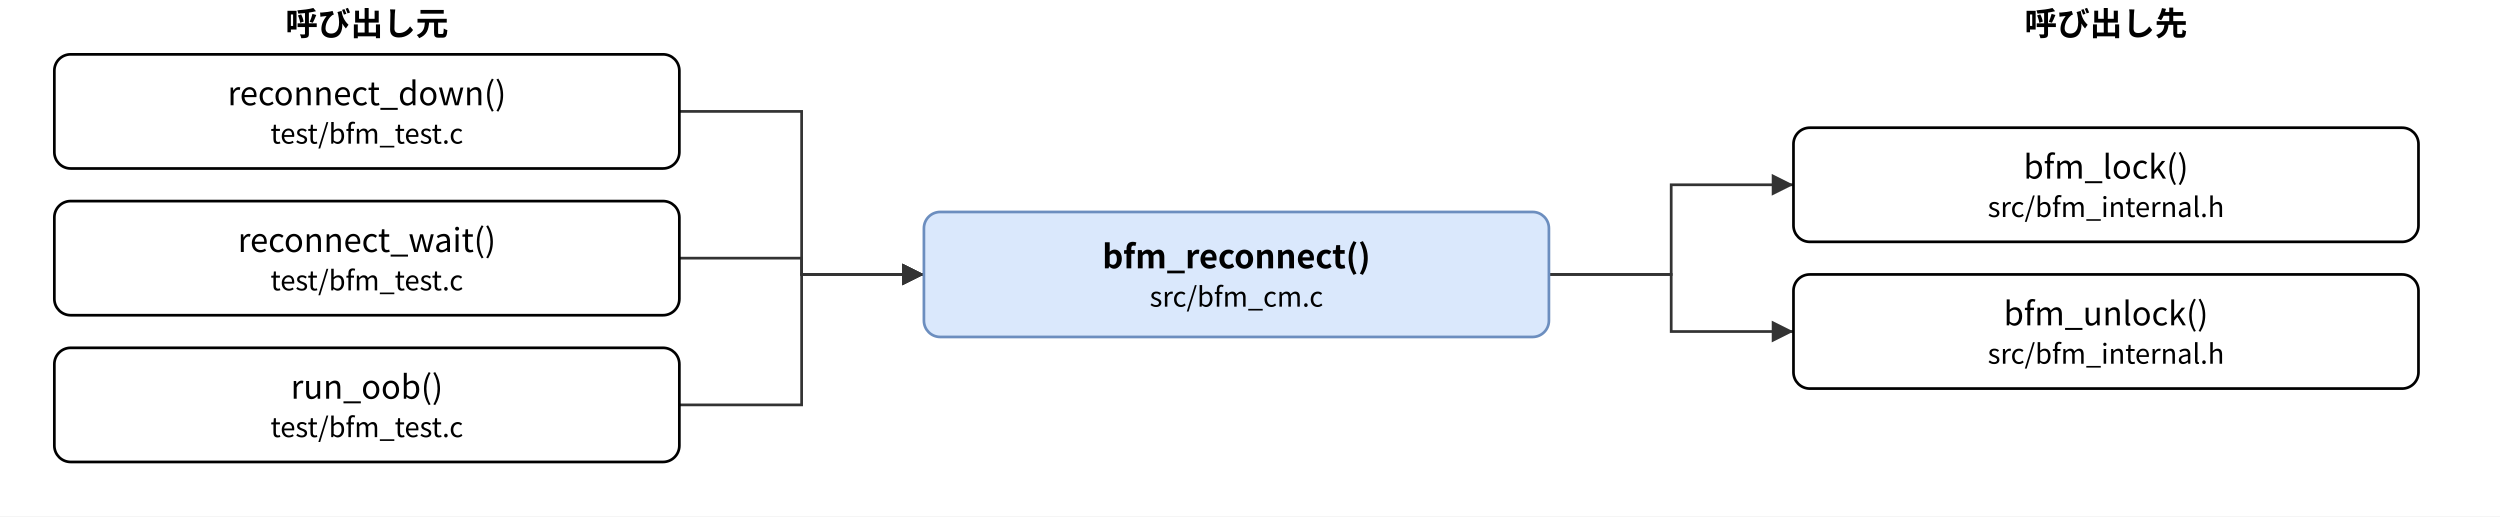
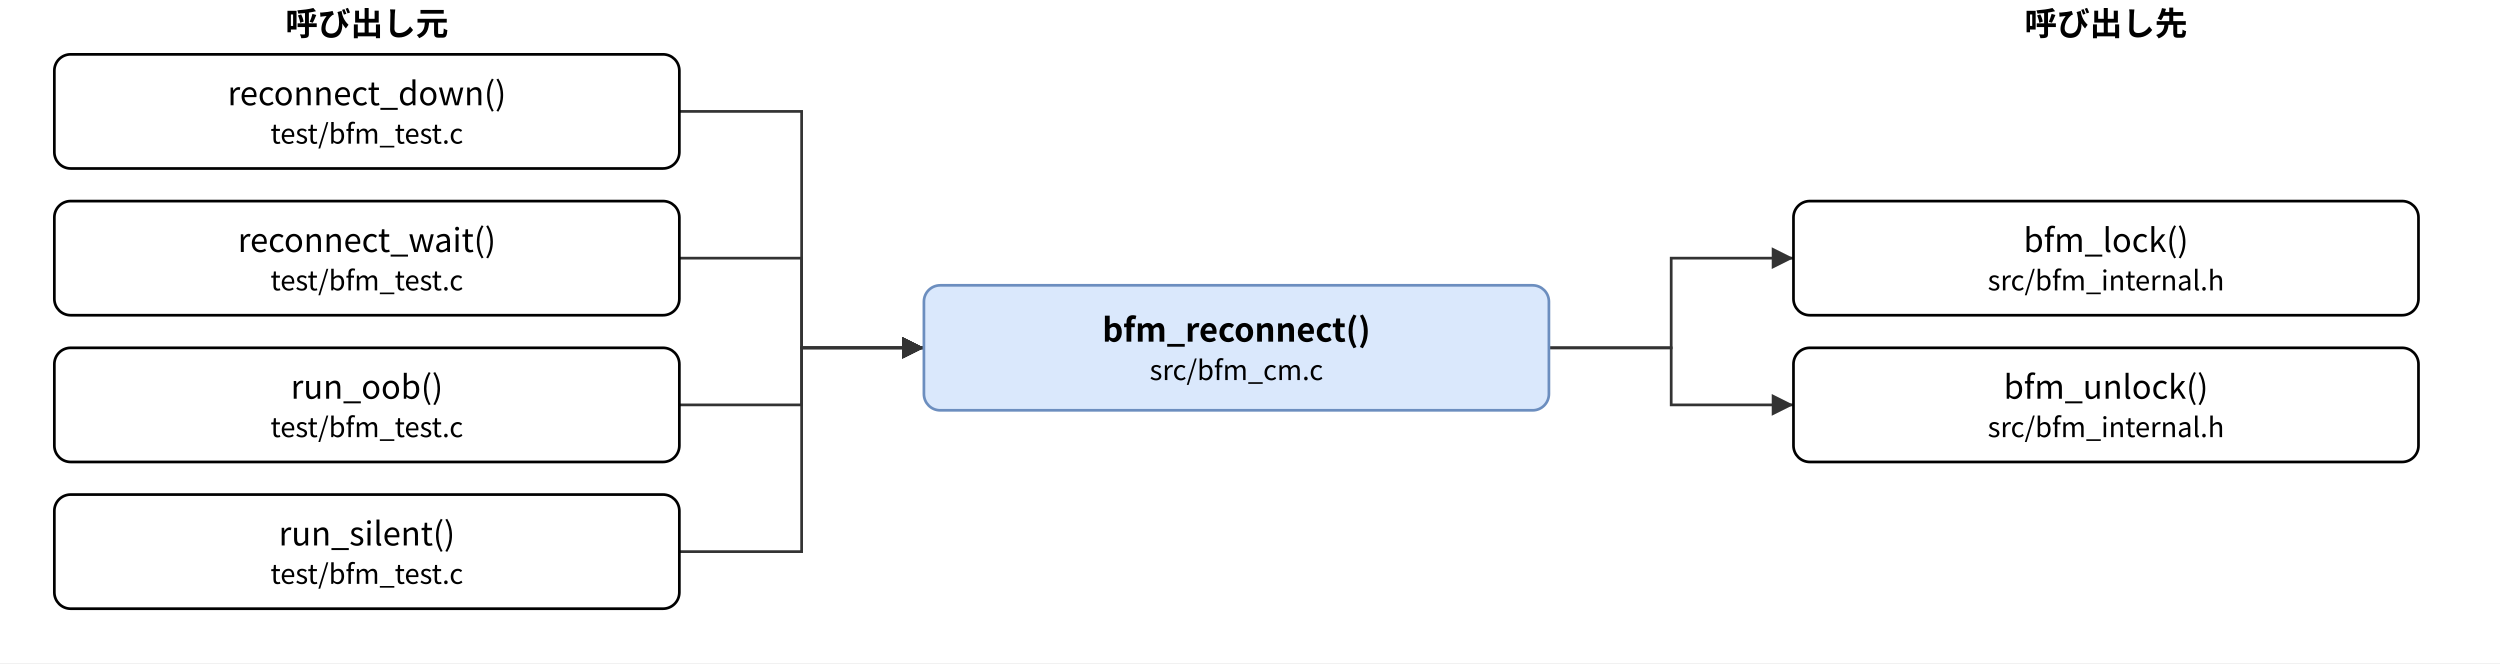
- <svg xmlns="http://www.w3.org/2000/svg" version="1.1" width="920" height="190" viewBox="0 0 920 190" font-family="Noto Sans CJK JP, Meiryo, sans-serif" content="&lt;mxfile host=&quot;bfmem-gen&quot; type=&quot;device&quot;&gt;&lt;diagram id=&quot;b72b226cb7a95328a591&quot; name=&quot;bfm_reconnect 関係&quot;&gt;&lt;mxGraphModel dx=&quot;800&quot; dy=&quot;600&quot; grid=&quot;0&quot; gridSize=&quot;10&quot; guides=&quot;1&quot; tooltips=&quot;1&quot; connect=&quot;1&quot; arrows=&quot;1&quot; fold=&quot;1&quot; page=&quot;0&quot; pageScale=&quot;1&quot; math=&quot;0&quot; shadow=&quot;0&quot;&gt;&lt;root&gt;&lt;mxCell id=&quot;0&quot;/&gt;&lt;mxCell id=&quot;1&quot; parent=&quot;0&quot;/&gt;&lt;mxCell id=&quot;c&quot; value=&quot;bfm_reconnect()&amp;lt;br&amp;gt;&amp;lt;font style=&amp;quot;font-size:10px&amp;quot;&amp;gt;src/bfm_cm.c&amp;lt;/font&amp;gt;&quot; style=&quot;rounded=1;whiteSpace=wrap;html=1;fillColor=#dae8fc;strokeColor=#6c8ebf;fontStyle=1;&quot; vertex=&quot;1&quot; parent=&quot;1&quot;&gt;&lt;mxGeometry x=&quot;340.0&quot; y=&quot;78.0&quot; width=&quot;230.0&quot; height=&quot;46.0&quot; as=&quot;geometry&quot;/&gt;&lt;/mxCell&gt;&lt;mxCell id=&quot;l0&quot; value=&quot;reconnect_down()&amp;lt;br&amp;gt;&amp;lt;font style=&amp;quot;font-size:10px&amp;quot;&amp;gt;test/bfm_test.c&amp;lt;/font&amp;gt;&quot; style=&quot;rounded=1;whiteSpace=wrap;html=1;&quot; vertex=&quot;1&quot; parent=&quot;1&quot;&gt;&lt;mxGeometry x=&quot;20.0&quot; y=&quot;20.0&quot; width=&quot;230.0&quot; height=&quot;42.0&quot; as=&quot;geometry&quot;/&gt;&lt;/mxCell&gt;&lt;mxCell id=&quot;l1&quot; value=&quot;reconnect_wait()&amp;lt;br&amp;gt;&amp;lt;font style=&amp;quot;font-size:10px&amp;quot;&amp;gt;test/bfm_test.c&amp;lt;/font&amp;gt;&quot; style=&quot;rounded=1;whiteSpace=wrap;html=1;&quot; vertex=&quot;1&quot; parent=&quot;1&quot;&gt;&lt;mxGeometry x=&quot;20.0&quot; y=&quot;74.0&quot; width=&quot;230.0&quot; height=&quot;42.0&quot; as=&quot;geometry&quot;/&gt;&lt;/mxCell&gt;&lt;mxCell id=&quot;l2&quot; value=&quot;run_oob()&amp;lt;br&amp;gt;&amp;lt;font style=&amp;quot;font-size:10px&amp;quot;&amp;gt;test/bfm_test.c&amp;lt;/font&amp;gt;&quot; style=&quot;rounded=1;whiteSpace=wrap;html=1;&quot; vertex=&quot;1&quot; parent=&quot;1&quot;&gt;&lt;mxGeometry x=&quot;20.0&quot; y=&quot;128.0&quot; width=&quot;230.0&quot; height=&quot;42.0&quot; as=&quot;geometry&quot;/&gt;&lt;/mxCell&gt;&lt;mxCell id=&quot;r0&quot; value=&quot;bfm_lock()&amp;lt;br&amp;gt;&amp;lt;font style=&amp;quot;font-size:10px&amp;quot;&amp;gt;src/bfm_internal.h&amp;lt;/font&amp;gt;&quot; style=&quot;rounded=1;whiteSpace=wrap;html=1;&quot; vertex=&quot;1&quot; parent=&quot;1&quot;&gt;&lt;mxGeometry x=&quot;660.0&quot; y=&quot;47.0&quot; width=&quot;230.0&quot; height=&quot;42.0&quot; as=&quot;geometry&quot;/&gt;&lt;/mxCell&gt;&lt;mxCell id=&quot;r1&quot; value=&quot;bfm_unlock()&amp;lt;br&amp;gt;&amp;lt;font style=&amp;quot;font-size:10px&amp;quot;&amp;gt;src/bfm_internal.h&amp;lt;/font&amp;gt;&quot; style=&quot;rounded=1;whiteSpace=wrap;html=1;&quot; vertex=&quot;1&quot; parent=&quot;1&quot;&gt;&lt;mxGeometry x=&quot;660.0&quot; y=&quot;101.0&quot; width=&quot;230.0&quot; height=&quot;42.0&quot; as=&quot;geometry&quot;/&gt;&lt;/mxCell&gt;&lt;mxCell id=&quot;e0&quot; value=&quot;&quot; style=&quot;edgeStyle=none;html=1;rounded=0;endArrow=block;endFill=1;exitX=1;exitY=0.5;exitDx=0;exitDy=0;exitPerimeter=0;entryX=0;entryY=0.5;entryDx=0;entryDy=0;entryPerimeter=0;&quot; edge=&quot;1&quot; parent=&quot;1&quot; source=&quot;l0&quot; target=&quot;c&quot;&gt;&lt;mxGeometry relative=&quot;1&quot; as=&quot;geometry&quot;&gt;&lt;Array as=&quot;points&quot;&gt;&lt;mxPoint x=&quot;295.0&quot; y=&quot;41.0&quot;/&gt;&lt;mxPoint x=&quot;295.0&quot; y=&quot;101.0&quot;/&gt;&lt;/Array&gt;&lt;/mxGeometry&gt;&lt;/mxCell&gt;&lt;mxCell id=&quot;e1&quot; value=&quot;&quot; style=&quot;edgeStyle=none;html=1;rounded=0;endArrow=block;endFill=1;exitX=1;exitY=0.5;exitDx=0;exitDy=0;exitPerimeter=0;entryX=0;entryY=0.5;entryDx=0;entryDy=0;entryPerimeter=0;&quot; edge=&quot;1&quot; parent=&quot;1&quot; source=&quot;l1&quot; target=&quot;c&quot;&gt;&lt;mxGeometry relative=&quot;1&quot; as=&quot;geometry&quot;&gt;&lt;Array as=&quot;points&quot;&gt;&lt;mxPoint x=&quot;295.0&quot; y=&quot;95.0&quot;/&gt;&lt;mxPoint x=&quot;295.0&quot; y=&quot;101.0&quot;/&gt;&lt;/Array&gt;&lt;/mxGeometry&gt;&lt;/mxCell&gt;&lt;mxCell id=&quot;e2&quot; value=&quot;&quot; style=&quot;edgeStyle=none;html=1;rounded=0;endArrow=block;endFill=1;exitX=1;exitY=0.5;exitDx=0;exitDy=0;exitPerimeter=0;entryX=0;entryY=0.5;entryDx=0;entryDy=0;entryPerimeter=0;&quot; edge=&quot;1&quot; parent=&quot;1&quot; source=&quot;l2&quot; target=&quot;c&quot;&gt;&lt;mxGeometry relative=&quot;1&quot; as=&quot;geometry&quot;&gt;&lt;Array as=&quot;points&quot;&gt;&lt;mxPoint x=&quot;295.0&quot; y=&quot;149.0&quot;/&gt;&lt;mxPoint x=&quot;295.0&quot; y=&quot;101.0&quot;/&gt;&lt;/Array&gt;&lt;/mxGeometry&gt;&lt;/mxCell&gt;&lt;mxCell id=&quot;e3&quot; value=&quot;&quot; style=&quot;edgeStyle=none;html=1;rounded=0;endArrow=block;endFill=1;exitX=1;exitY=0.5;exitDx=0;exitDy=0;exitPerimeter=0;entryX=0;entryY=0.5;entryDx=0;entryDy=0;entryPerimeter=0;&quot; edge=&quot;1&quot; parent=&quot;1&quot; source=&quot;c&quot; target=&quot;r0&quot;&gt;&lt;mxGeometry relative=&quot;1&quot; as=&quot;geometry&quot;&gt;&lt;Array as=&quot;points&quot;&gt;&lt;mxPoint x=&quot;615.0&quot; y=&quot;101.0&quot;/&gt;&lt;mxPoint x=&quot;615.0&quot; y=&quot;68.0&quot;/&gt;&lt;/Array&gt;&lt;/mxGeometry&gt;&lt;/mxCell&gt;&lt;mxCell id=&quot;e4&quot; value=&quot;&quot; style=&quot;edgeStyle=none;html=1;rounded=0;endArrow=block;endFill=1;exitX=1;exitY=0.5;exitDx=0;exitDy=0;exitPerimeter=0;entryX=0;entryY=0.5;entryDx=0;entryDy=0;entryPerimeter=0;&quot; edge=&quot;1&quot; parent=&quot;1&quot; source=&quot;c&quot; target=&quot;r1&quot;&gt;&lt;mxGeometry relative=&quot;1&quot; as=&quot;geometry&quot;&gt;&lt;Array as=&quot;points&quot;&gt;&lt;mxPoint x=&quot;615.0&quot; y=&quot;101.0&quot;/&gt;&lt;mxPoint x=&quot;615.0&quot; y=&quot;122.0&quot;/&gt;&lt;/Array&gt;&lt;/mxGeometry&gt;&lt;/mxCell&gt;&lt;mxCell id=&quot;h0&quot; value=&quot;呼び出し元&quot; style=&quot;text;html=1;align=center;fontStyle=1;&quot; vertex=&quot;1&quot; parent=&quot;1&quot;&gt;&lt;mxGeometry x=&quot;55.0&quot; y=&quot;0&quot; width=&quot;160&quot; height=&quot;18&quot; as=&quot;geometry&quot;/&gt;&lt;/mxCell&gt;&lt;mxCell id=&quot;h1&quot; value=&quot;呼び出し先&quot; style=&quot;text;html=1;align=center;fontStyle=1;&quot; vertex=&quot;1&quot; parent=&quot;1&quot;&gt;&lt;mxGeometry x=&quot;695.0&quot; y=&quot;0&quot; width=&quot;160&quot; height=&quot;18&quot; as=&quot;geometry&quot;/&gt;&lt;/mxCell&gt;&lt;/root&gt;&lt;/mxGraphModel&gt;&lt;/diagram&gt;&lt;/mxfile&gt;">
+ <svg xmlns="http://www.w3.org/2000/svg" version="1.1" width="920" height="244" viewBox="0 0 920 244" font-family="Noto Sans CJK JP, Meiryo, sans-serif" content="&lt;mxfile host=&quot;bfmem-gen&quot; type=&quot;device&quot;&gt;&lt;diagram id=&quot;b72b226cb7a95328a591&quot; name=&quot;bfm_reconnect 関係&quot;&gt;&lt;mxGraphModel dx=&quot;800&quot; dy=&quot;600&quot; grid=&quot;0&quot; gridSize=&quot;10&quot; guides=&quot;1&quot; tooltips=&quot;1&quot; connect=&quot;1&quot; arrows=&quot;1&quot; fold=&quot;1&quot; page=&quot;0&quot; pageScale=&quot;1&quot; math=&quot;0&quot; shadow=&quot;0&quot;&gt;&lt;root&gt;&lt;mxCell id=&quot;0&quot;/&gt;&lt;mxCell id=&quot;1&quot; parent=&quot;0&quot;/&gt;&lt;mxCell id=&quot;c&quot; value=&quot;bfm_reconnect()&amp;lt;br&amp;gt;&amp;lt;font style=&amp;quot;font-size:10px&amp;quot;&amp;gt;src/bfm_cm.c&amp;lt;/font&amp;gt;&quot; style=&quot;rounded=1;whiteSpace=wrap;html=1;fillColor=#dae8fc;strokeColor=#6c8ebf;fontStyle=1;&quot; vertex=&quot;1&quot; parent=&quot;1&quot;&gt;&lt;mxGeometry x=&quot;340.0&quot; y=&quot;105.0&quot; width=&quot;230.0&quot; height=&quot;46.0&quot; as=&quot;geometry&quot;/&gt;&lt;/mxCell&gt;&lt;mxCell id=&quot;l0&quot; value=&quot;reconnect_down()&amp;lt;br&amp;gt;&amp;lt;font style=&amp;quot;font-size:10px&amp;quot;&amp;gt;test/bfm_test.c&amp;lt;/font&amp;gt;&quot; style=&quot;rounded=1;whiteSpace=wrap;html=1;&quot; vertex=&quot;1&quot; parent=&quot;1&quot;&gt;&lt;mxGeometry x=&quot;20.0&quot; y=&quot;20.0&quot; width=&quot;230.0&quot; height=&quot;42.0&quot; as=&quot;geometry&quot;/&gt;&lt;/mxCell&gt;&lt;mxCell id=&quot;l1&quot; value=&quot;reconnect_wait()&amp;lt;br&amp;gt;&amp;lt;font style=&amp;quot;font-size:10px&amp;quot;&amp;gt;test/bfm_test.c&amp;lt;/font&amp;gt;&quot; style=&quot;rounded=1;whiteSpace=wrap;html=1;&quot; vertex=&quot;1&quot; parent=&quot;1&quot;&gt;&lt;mxGeometry x=&quot;20.0&quot; y=&quot;74.0&quot; width=&quot;230.0&quot; height=&quot;42.0&quot; as=&quot;geometry&quot;/&gt;&lt;/mxCell&gt;&lt;mxCell id=&quot;l2&quot; value=&quot;run_oob()&amp;lt;br&amp;gt;&amp;lt;font style=&amp;quot;font-size:10px&amp;quot;&amp;gt;test/bfm_test.c&amp;lt;/font&amp;gt;&quot; style=&quot;rounded=1;whiteSpace=wrap;html=1;&quot; vertex=&quot;1&quot; parent=&quot;1&quot;&gt;&lt;mxGeometry x=&quot;20.0&quot; y=&quot;128.0&quot; width=&quot;230.0&quot; height=&quot;42.0&quot; as=&quot;geometry&quot;/&gt;&lt;/mxCell&gt;&lt;mxCell id=&quot;l3&quot; value=&quot;run_silent()&amp;lt;br&amp;gt;&amp;lt;font style=&amp;quot;font-size:10px&amp;quot;&amp;gt;test/bfm_test.c&amp;lt;/font&amp;gt;&quot; style=&quot;rounded=1;whiteSpace=wrap;html=1;&quot; vertex=&quot;1&quot; parent=&quot;1&quot;&gt;&lt;mxGeometry x=&quot;20.0&quot; y=&quot;182.0&quot; width=&quot;230.0&quot; height=&quot;42.0&quot; as=&quot;geometry&quot;/&gt;&lt;/mxCell&gt;&lt;mxCell id=&quot;r0&quot; value=&quot;bfm_lock()&amp;lt;br&amp;gt;&amp;lt;font style=&amp;quot;font-size:10px&amp;quot;&amp;gt;src/bfm_internal.h&amp;lt;/font&amp;gt;&quot; style=&quot;rounded=1;whiteSpace=wrap;html=1;&quot; vertex=&quot;1&quot; parent=&quot;1&quot;&gt;&lt;mxGeometry x=&quot;660.0&quot; y=&quot;74.0&quot; width=&quot;230.0&quot; height=&quot;42.0&quot; as=&quot;geometry&quot;/&gt;&lt;/mxCell&gt;&lt;mxCell id=&quot;r1&quot; value=&quot;bfm_unlock()&amp;lt;br&amp;gt;&amp;lt;font style=&amp;quot;font-size:10px&amp;quot;&amp;gt;src/bfm_internal.h&amp;lt;/font&amp;gt;&quot; style=&quot;rounded=1;whiteSpace=wrap;html=1;&quot; vertex=&quot;1&quot; parent=&quot;1&quot;&gt;&lt;mxGeometry x=&quot;660.0&quot; y=&quot;128.0&quot; width=&quot;230.0&quot; height=&quot;42.0&quot; as=&quot;geometry&quot;/&gt;&lt;/mxCell&gt;&lt;mxCell id=&quot;e0&quot; value=&quot;&quot; style=&quot;edgeStyle=none;html=1;rounded=0;endArrow=block;endFill=1;exitX=1;exitY=0.5;exitDx=0;exitDy=0;exitPerimeter=0;entryX=0;entryY=0.5;entryDx=0;entryDy=0;entryPerimeter=0;&quot; edge=&quot;1&quot; parent=&quot;1&quot; source=&quot;l0&quot; target=&quot;c&quot;&gt;&lt;mxGeometry relative=&quot;1&quot; as=&quot;geometry&quot;&gt;&lt;Array as=&quot;points&quot;&gt;&lt;mxPoint x=&quot;295.0&quot; y=&quot;41.0&quot;/&gt;&lt;mxPoint x=&quot;295.0&quot; y=&quot;128.0&quot;/&gt;&lt;/Array&gt;&lt;/mxGeometry&gt;&lt;/mxCell&gt;&lt;mxCell id=&quot;e1&quot; value=&quot;&quot; style=&quot;edgeStyle=none;html=1;rounded=0;endArrow=block;endFill=1;exitX=1;exitY=0.5;exitDx=0;exitDy=0;exitPerimeter=0;entryX=0;entryY=0.5;entryDx=0;entryDy=0;entryPerimeter=0;&quot; edge=&quot;1&quot; parent=&quot;1&quot; source=&quot;l1&quot; target=&quot;c&quot;&gt;&lt;mxGeometry relative=&quot;1&quot; as=&quot;geometry&quot;&gt;&lt;Array as=&quot;points&quot;&gt;&lt;mxPoint x=&quot;295.0&quot; y=&quot;95.0&quot;/&gt;&lt;mxPoint x=&quot;295.0&quot; y=&quot;128.0&quot;/&gt;&lt;/Array&gt;&lt;/mxGeometry&gt;&lt;/mxCell&gt;&lt;mxCell id=&quot;e2&quot; value=&quot;&quot; style=&quot;edgeStyle=none;html=1;rounded=0;endArrow=block;endFill=1;exitX=1;exitY=0.5;exitDx=0;exitDy=0;exitPerimeter=0;entryX=0;entryY=0.5;entryDx=0;entryDy=0;entryPerimeter=0;&quot; edge=&quot;1&quot; parent=&quot;1&quot; source=&quot;l2&quot; target=&quot;c&quot;&gt;&lt;mxGeometry relative=&quot;1&quot; as=&quot;geometry&quot;&gt;&lt;Array as=&quot;points&quot;&gt;&lt;mxPoint x=&quot;295.0&quot; y=&quot;149.0&quot;/&gt;&lt;mxPoint x=&quot;295.0&quot; y=&quot;128.0&quot;/&gt;&lt;/Array&gt;&lt;/mxGeometry&gt;&lt;/mxCell&gt;&lt;mxCell id=&quot;e3&quot; value=&quot;&quot; style=&quot;edgeStyle=none;html=1;rounded=0;endArrow=block;endFill=1;exitX=1;exitY=0.5;exitDx=0;exitDy=0;exitPerimeter=0;entryX=0;entryY=0.5;entryDx=0;entryDy=0;entryPerimeter=0;&quot; edge=&quot;1&quot; parent=&quot;1&quot; source=&quot;l3&quot; target=&quot;c&quot;&gt;&lt;mxGeometry relative=&quot;1&quot; as=&quot;geometry&quot;&gt;&lt;Array as=&quot;points&quot;&gt;&lt;mxPoint x=&quot;295.0&quot; y=&quot;203.0&quot;/&gt;&lt;mxPoint x=&quot;295.0&quot; y=&quot;128.0&quot;/&gt;&lt;/Array&gt;&lt;/mxGeometry&gt;&lt;/mxCell&gt;&lt;mxCell id=&quot;e4&quot; value=&quot;&quot; style=&quot;edgeStyle=none;html=1;rounded=0;endArrow=block;endFill=1;exitX=1;exitY=0.5;exitDx=0;exitDy=0;exitPerimeter=0;entryX=0;entryY=0.5;entryDx=0;entryDy=0;entryPerimeter=0;&quot; edge=&quot;1&quot; parent=&quot;1&quot; source=&quot;c&quot; target=&quot;r0&quot;&gt;&lt;mxGeometry relative=&quot;1&quot; as=&quot;geometry&quot;&gt;&lt;Array as=&quot;points&quot;&gt;&lt;mxPoint x=&quot;615.0&quot; y=&quot;128.0&quot;/&gt;&lt;mxPoint x=&quot;615.0&quot; y=&quot;95.0&quot;/&gt;&lt;/Array&gt;&lt;/mxGeometry&gt;&lt;/mxCell&gt;&lt;mxCell id=&quot;e5&quot; value=&quot;&quot; style=&quot;edgeStyle=none;html=1;rounded=0;endArrow=block;endFill=1;exitX=1;exitY=0.5;exitDx=0;exitDy=0;exitPerimeter=0;entryX=0;entryY=0.5;entryDx=0;entryDy=0;entryPerimeter=0;&quot; edge=&quot;1&quot; parent=&quot;1&quot; source=&quot;c&quot; target=&quot;r1&quot;&gt;&lt;mxGeometry relative=&quot;1&quot; as=&quot;geometry&quot;&gt;&lt;Array as=&quot;points&quot;&gt;&lt;mxPoint x=&quot;615.0&quot; y=&quot;128.0&quot;/&gt;&lt;mxPoint x=&quot;615.0&quot; y=&quot;149.0&quot;/&gt;&lt;/Array&gt;&lt;/mxGeometry&gt;&lt;/mxCell&gt;&lt;mxCell id=&quot;h0&quot; value=&quot;呼び出し元&quot; style=&quot;text;html=1;align=center;fontStyle=1;&quot; vertex=&quot;1&quot; parent=&quot;1&quot;&gt;&lt;mxGeometry x=&quot;55.0&quot; y=&quot;0&quot; width=&quot;160&quot; height=&quot;18&quot; as=&quot;geometry&quot;/&gt;&lt;/mxCell&gt;&lt;mxCell id=&quot;h1&quot; value=&quot;呼び出し先&quot; style=&quot;text;html=1;align=center;fontStyle=1;&quot; vertex=&quot;1&quot; parent=&quot;1&quot;&gt;&lt;mxGeometry x=&quot;695.0&quot; y=&quot;0&quot; width=&quot;160&quot; height=&quot;18&quot; as=&quot;geometry&quot;/&gt;&lt;/mxCell&gt;&lt;/root&gt;&lt;/mxGraphModel&gt;&lt;/diagram&gt;&lt;/mxfile&gt;">
  <defs>
    <marker id="a" viewBox="0 0 10 10" refX="10" refY="5" markerWidth="8" markerHeight="8" orient="auto-start-reverse">
      <path d="M0,0 L10,5 L0,10 z" fill="#333333" />
    </marker>
  </defs>
-   <rect x="0" y="0" width="920" height="190" fill="#ffffff" />
+   <rect x="0" y="0" width="920" height="244" fill="#ffffff" />
  <text x="135.0" y="13" font-size="12" font-weight="bold" text-anchor="middle">呼び出し元</text>
  <text x="775.0" y="13" font-size="12" font-weight="bold" text-anchor="middle">呼び出し先</text>
-   <polyline points="250.0,41.0 295.0,41.0 295.0,101.0 340.0,101.0" fill="none" stroke="#333333" marker-end="url(#a)" />
-   <polyline points="250.0,95.0 295.0,95.0 295.0,101.0 340.0,101.0" fill="none" stroke="#333333" marker-end="url(#a)" />
-   <polyline points="250.0,149.0 295.0,149.0 295.0,101.0 340.0,101.0" fill="none" stroke="#333333" marker-end="url(#a)" />
-   <polyline points="570.0,101.0 615.0,101.0 615.0,68.0 660.0,68.0" fill="none" stroke="#333333" marker-end="url(#a)" />
-   <polyline points="570.0,101.0 615.0,101.0 615.0,122.0 660.0,122.0" fill="none" stroke="#333333" marker-end="url(#a)" />
-   <rect x="340.0" y="78.0" width="230.0" height="46.0" rx="6" fill="#dae8fc" stroke="#6c8ebf" />
-   <text x="455.0" y="93.5" font-size="12" text-anchor="middle" dominant-baseline="central" fill="#000000" font-weight="bold">bfm_reconnect()</text>
-   <text x="455.0" y="108.5" font-size="10" text-anchor="middle" dominant-baseline="central" fill="#000000">src/bfm_cm.c</text>
+   <polyline points="250.0,41.0 295.0,41.0 295.0,128.0 340.0,128.0" fill="none" stroke="#333333" marker-end="url(#a)" />
+   <polyline points="250.0,95.0 295.0,95.0 295.0,128.0 340.0,128.0" fill="none" stroke="#333333" marker-end="url(#a)" />
+   <polyline points="250.0,149.0 295.0,149.0 295.0,128.0 340.0,128.0" fill="none" stroke="#333333" marker-end="url(#a)" />
+   <polyline points="250.0,203.0 295.0,203.0 295.0,128.0 340.0,128.0" fill="none" stroke="#333333" marker-end="url(#a)" />
+   <polyline points="570.0,128.0 615.0,128.0 615.0,95.0 660.0,95.0" fill="none" stroke="#333333" marker-end="url(#a)" />
+   <polyline points="570.0,128.0 615.0,128.0 615.0,149.0 660.0,149.0" fill="none" stroke="#333333" marker-end="url(#a)" />
+   <rect x="340.0" y="105.0" width="230.0" height="46.0" rx="6" fill="#dae8fc" stroke="#6c8ebf" />
+   <text x="455.0" y="120.5" font-size="12" text-anchor="middle" dominant-baseline="central" fill="#000000" font-weight="bold">bfm_reconnect()</text>
+   <text x="455.0" y="135.5" font-size="10" text-anchor="middle" dominant-baseline="central" fill="#000000">src/bfm_cm.c</text>
  <rect x="20.0" y="20.0" width="230.0" height="42.0" rx="6" fill="#ffffff" stroke="#000000" />
  <text x="135.0" y="33.5" font-size="12" text-anchor="middle" dominant-baseline="central" fill="#000000">reconnect_down()</text>
  <text x="135.0" y="48.5" font-size="10" text-anchor="middle" dominant-baseline="central" fill="#000000">test/bfm_test.c</text>
  <rect x="20.0" y="74.0" width="230.0" height="42.0" rx="6" fill="#ffffff" stroke="#000000" />
  <text x="135.0" y="87.5" font-size="12" text-anchor="middle" dominant-baseline="central" fill="#000000">reconnect_wait()</text>
  <text x="135.0" y="102.5" font-size="10" text-anchor="middle" dominant-baseline="central" fill="#000000">test/bfm_test.c</text>
  <rect x="20.0" y="128.0" width="230.0" height="42.0" rx="6" fill="#ffffff" stroke="#000000" />
  <text x="135.0" y="141.5" font-size="12" text-anchor="middle" dominant-baseline="central" fill="#000000">run_oob()</text>
  <text x="135.0" y="156.5" font-size="10" text-anchor="middle" dominant-baseline="central" fill="#000000">test/bfm_test.c</text>
-   <rect x="660.0" y="47.0" width="230.0" height="42.0" rx="6" fill="#ffffff" stroke="#000000" />
-   <text x="775.0" y="60.5" font-size="12" text-anchor="middle" dominant-baseline="central" fill="#000000">bfm_lock()</text>
-   <text x="775.0" y="75.5" font-size="10" text-anchor="middle" dominant-baseline="central" fill="#000000">src/bfm_internal.h</text>
-   <rect x="660.0" y="101.0" width="230.0" height="42.0" rx="6" fill="#ffffff" stroke="#000000" />
-   <text x="775.0" y="114.5" font-size="12" text-anchor="middle" dominant-baseline="central" fill="#000000">bfm_unlock()</text>
-   <text x="775.0" y="129.5" font-size="10" text-anchor="middle" dominant-baseline="central" fill="#000000">src/bfm_internal.h</text>
+   <rect x="20.0" y="182.0" width="230.0" height="42.0" rx="6" fill="#ffffff" stroke="#000000" />
+   <text x="135.0" y="195.5" font-size="12" text-anchor="middle" dominant-baseline="central" fill="#000000">run_silent()</text>
+   <text x="135.0" y="210.5" font-size="10" text-anchor="middle" dominant-baseline="central" fill="#000000">test/bfm_test.c</text>
+   <rect x="660.0" y="74.0" width="230.0" height="42.0" rx="6" fill="#ffffff" stroke="#000000" />
+   <text x="775.0" y="87.5" font-size="12" text-anchor="middle" dominant-baseline="central" fill="#000000">bfm_lock()</text>
+   <text x="775.0" y="102.5" font-size="10" text-anchor="middle" dominant-baseline="central" fill="#000000">src/bfm_internal.h</text>
+   <rect x="660.0" y="128.0" width="230.0" height="42.0" rx="6" fill="#ffffff" stroke="#000000" />
+   <text x="775.0" y="141.5" font-size="12" text-anchor="middle" dominant-baseline="central" fill="#000000">bfm_unlock()</text>
+   <text x="775.0" y="156.5" font-size="10" text-anchor="middle" dominant-baseline="central" fill="#000000">src/bfm_internal.h</text>
</svg>
